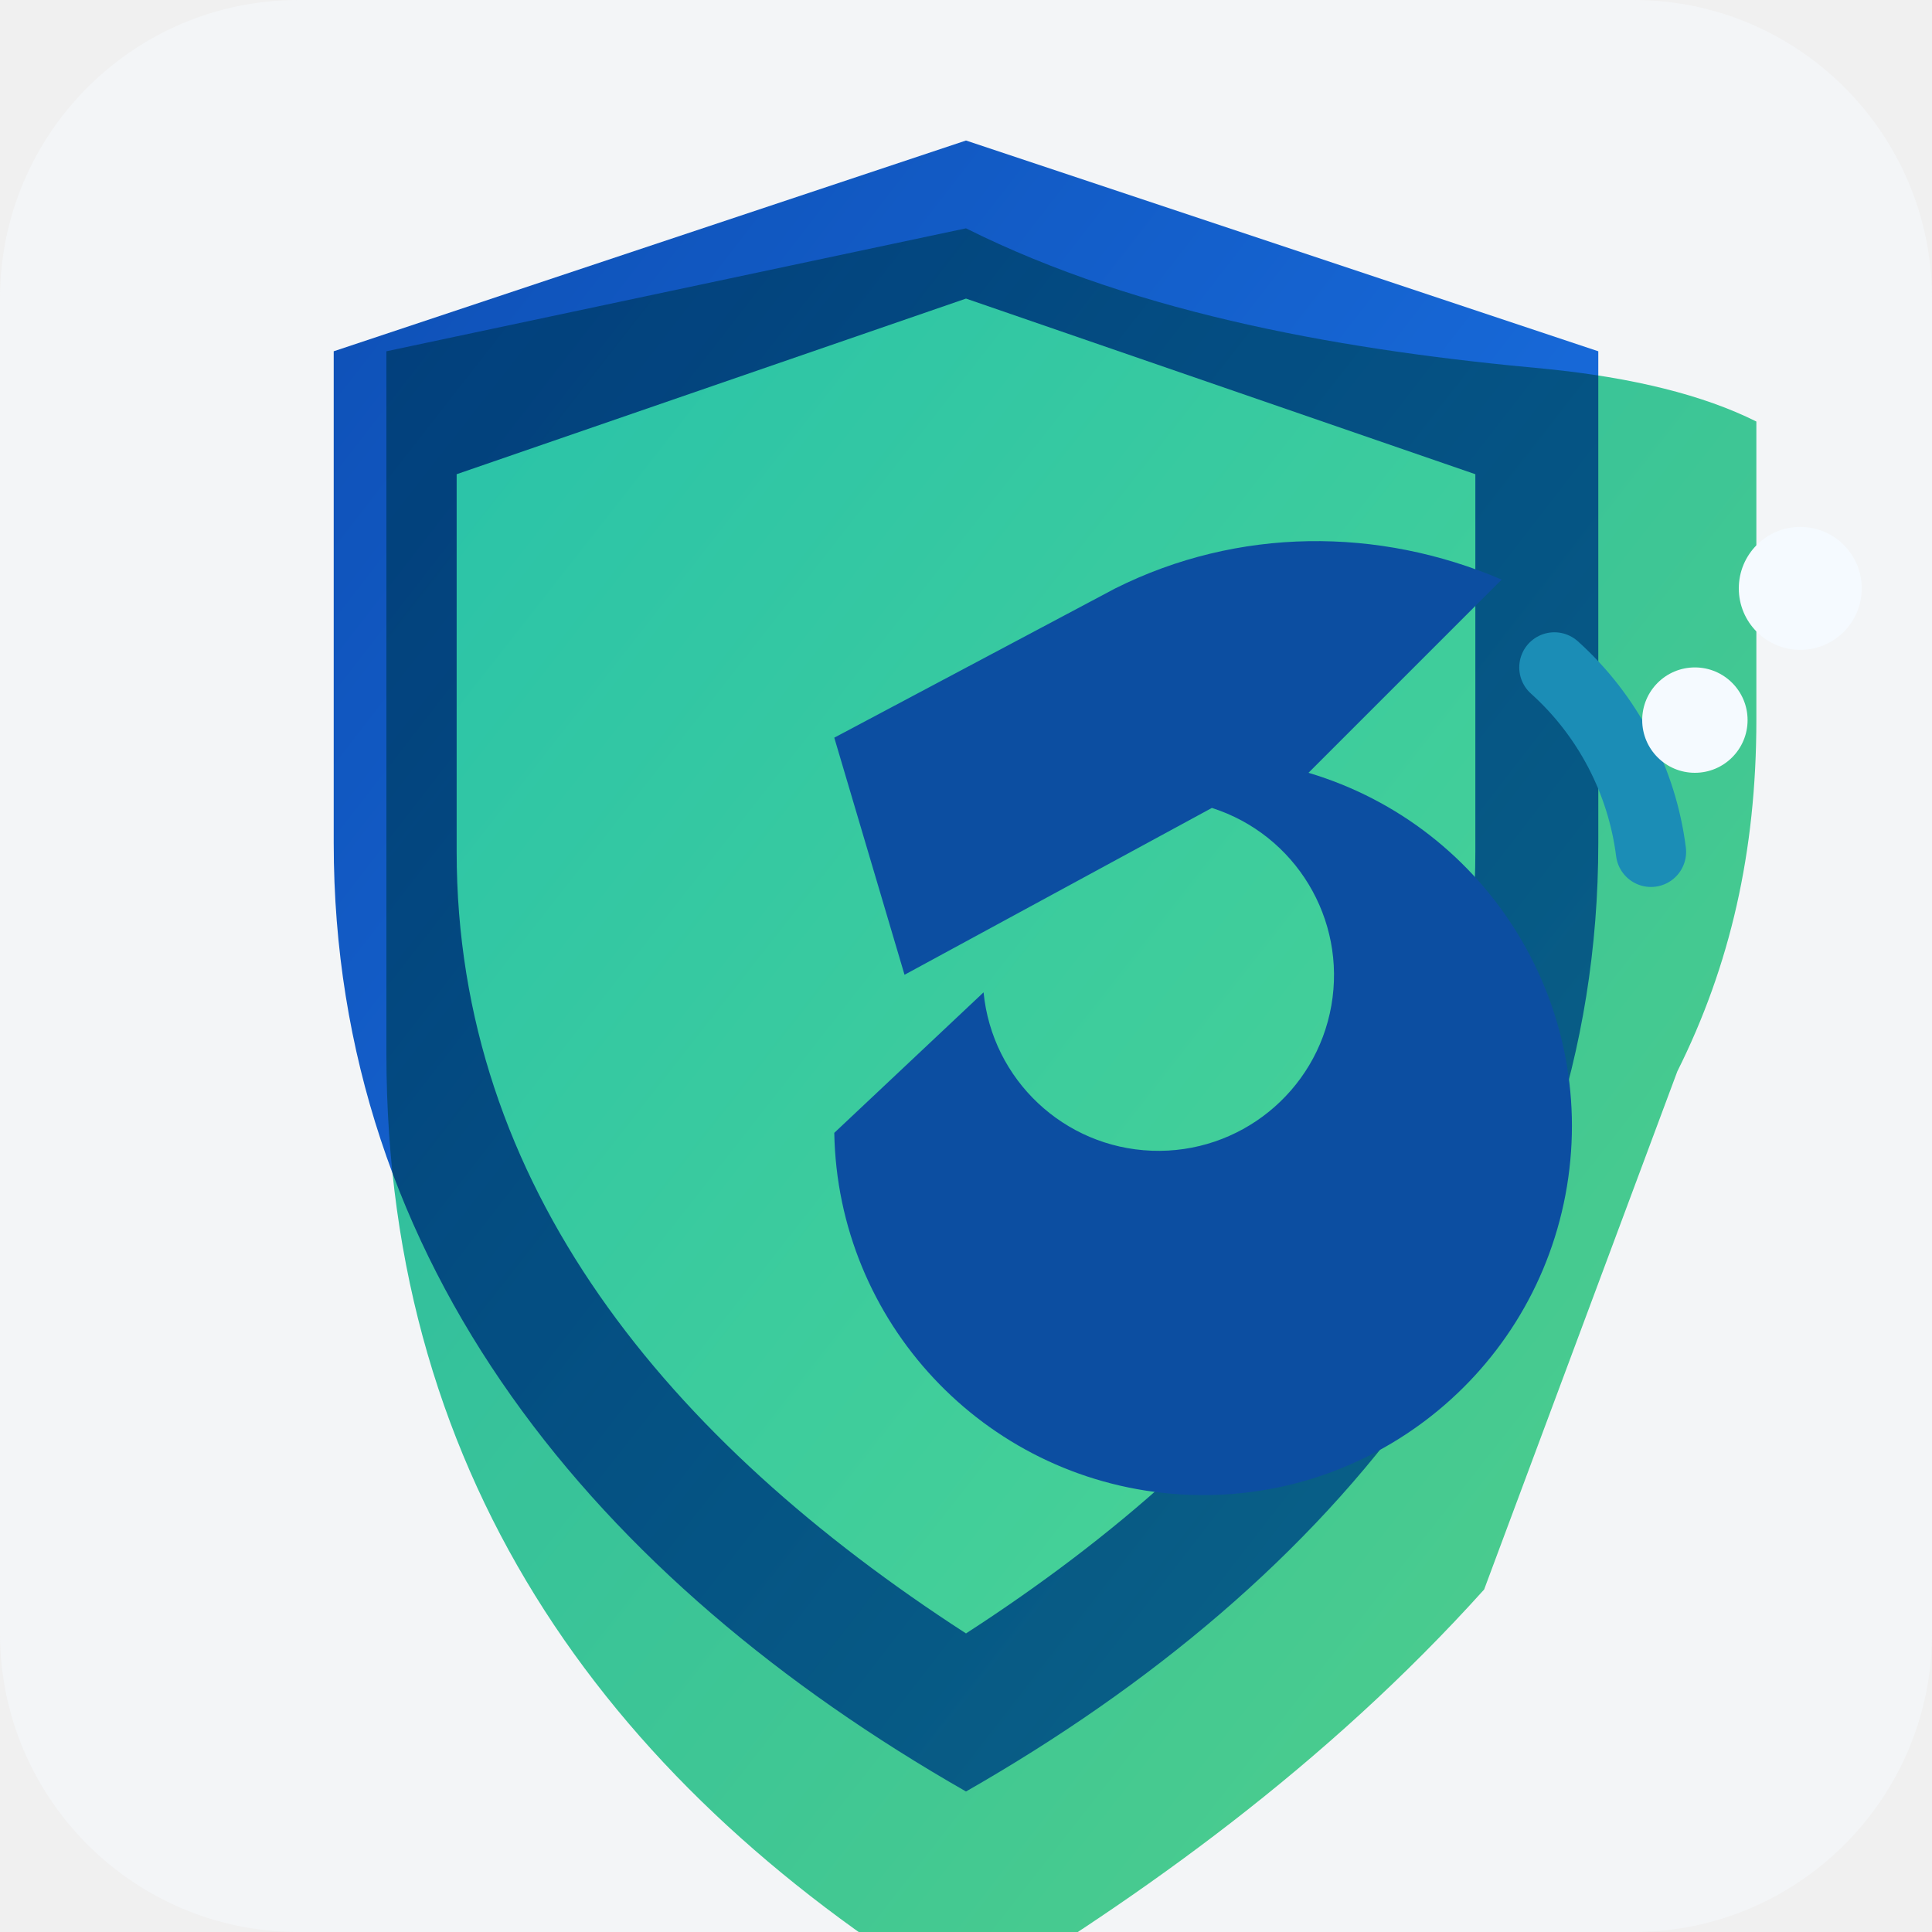
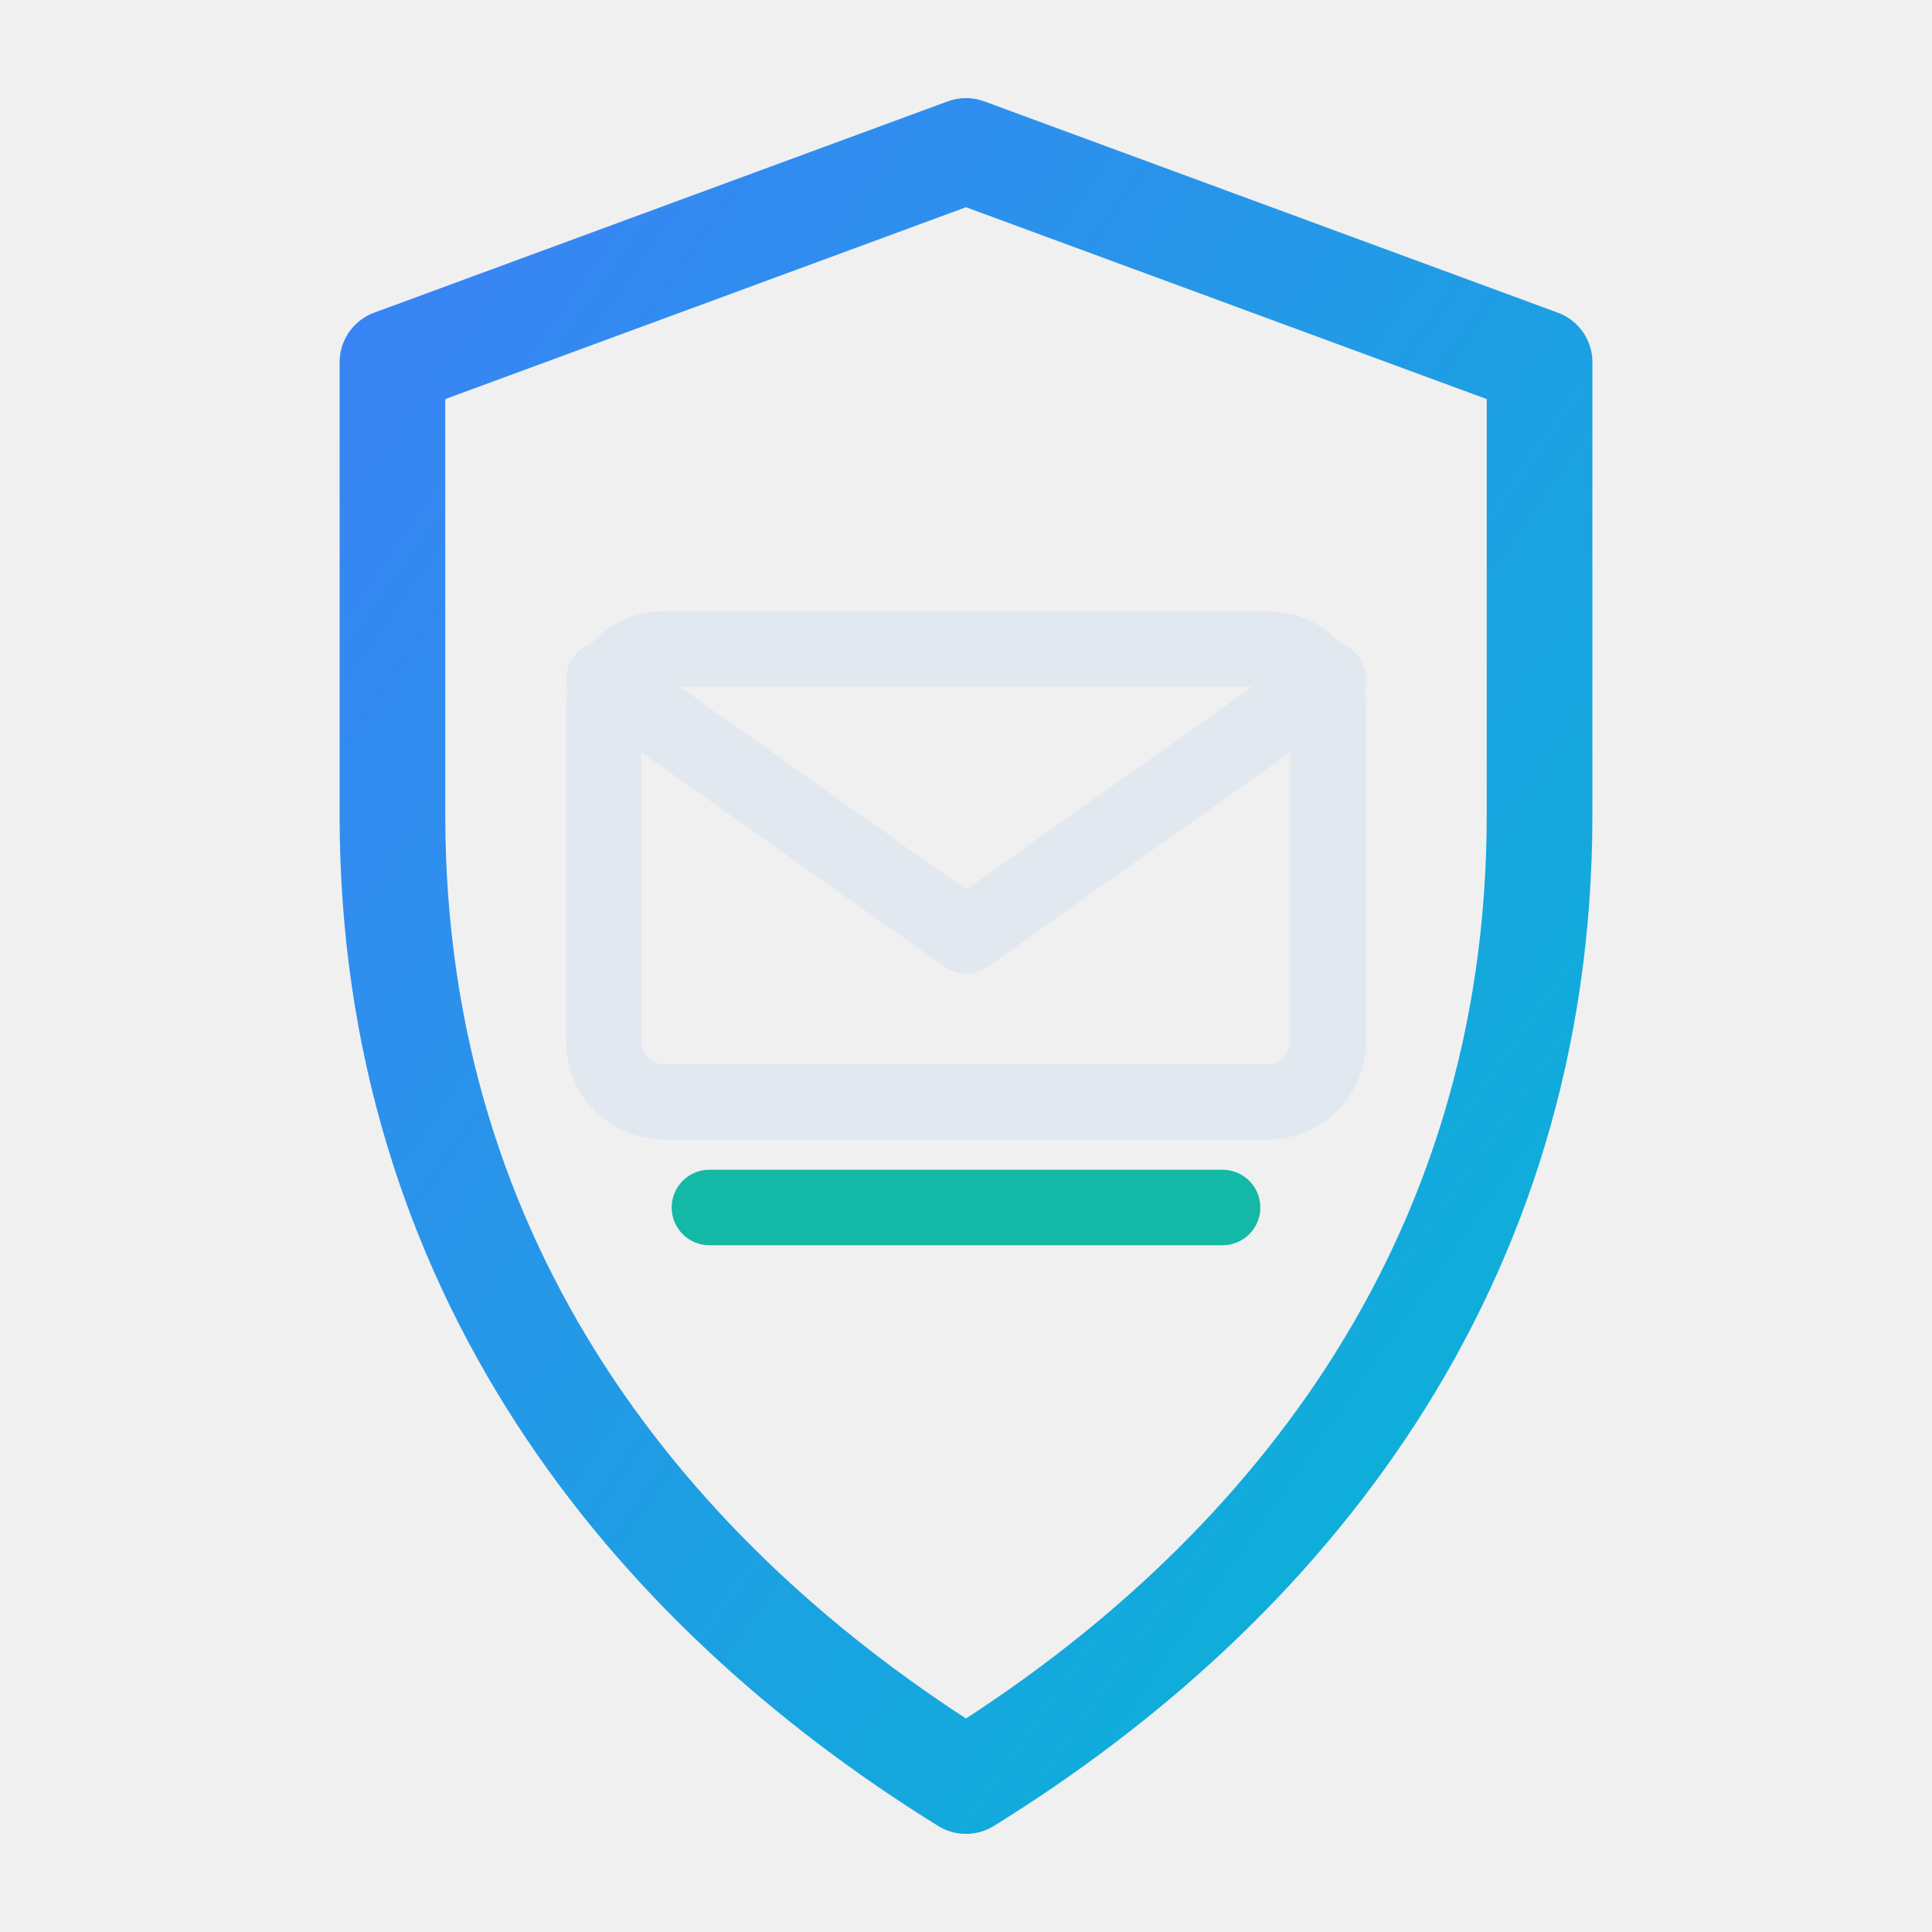
- <svg xmlns="http://www.w3.org/2000/svg" viewBox="0 0 220 220" role="img" aria-label="InboxGuard icon">
+ <svg xmlns="http://www.w3.org/2000/svg" viewBox="0 0 128 128" role="img" aria-label="InboxGuard icon">
  <defs>
-     <linearGradient id="shieldBlue" x1="0" y1="0" x2="1" y2="1">
-       <stop offset="0%" stop-color="#0E4FB5" />
-       <stop offset="100%" stop-color="#1E7CF2" />
-     </linearGradient>
-     <linearGradient id="shieldTeal" x1="0" y1="0" x2="1" y2="1">
-       <stop offset="0%" stop-color="#23C1A9" />
-       <stop offset="100%" stop-color="#52D78A" />
+     <linearGradient id="igShield" x1="0" y1="0" x2="1" y2="1">
+       <stop offset="0%" stop-color="#3B82F6" />
+       <stop offset="100%" stop-color="#06B6D4" />
    </linearGradient>
  </defs>
-   <rect width="220" height="220" rx="34" fill="#F3F5F7" />
-   <path d="M110 16L182 40V96c0 48-30 84-72 108C68 180 38 144 38 96V40Z" fill="url(#shieldBlue)" />
-   <path d="M110 34L168 54V97c0 38-24 67-58 89C76 164 52 135 52 97V54Z" fill="white" />
-   <path d="M110 26c20 10 44 14 66 16 10 1 18 3 24 6v34c0 15-3 28-9 40l-22 59c-18 20-39 35-59 47-40-24-66-59-66-108V40z" fill="url(#shieldTeal)" opacity="0.98" style="mix-blend-mode:multiply" />
-   <path d="M95 84l32-17c14-7 30-7 44-1l-22 22a42 42 0 1 1-54 41l17-16a20 20 0 1 0 26-21l-35 19z" fill="#0C4EA1" />
-   <path d="M177 76a34 34 0 0 1 11 21" fill="none" stroke="#1B8DB6" stroke-width="8" stroke-linecap="round" />
-   <circle cx="193" cy="82" r="6" fill="#F5FAFF" />
-   <circle cx="205" cy="67" r="7" fill="#F5FAFF" />
+   <path d="M64 10 102 24v30c0 30-17 51-38 64C43 105 26 84 26 54V24Z" fill="none" stroke="url(#igShield)" stroke-width="7" stroke-linejoin="round" />
+   <rect x="40" y="43" width="48" height="30" rx="4" fill="none" stroke="#E2E8F0" stroke-width="5" />
+   <path d="M40 45 64 62 88 45" fill="none" stroke="#E2E8F0" stroke-width="5" stroke-linecap="round" stroke-linejoin="round" />
+   <path d="M47 80h34" fill="none" stroke="#14B8A6" stroke-width="5" stroke-linecap="round" />
</svg>
